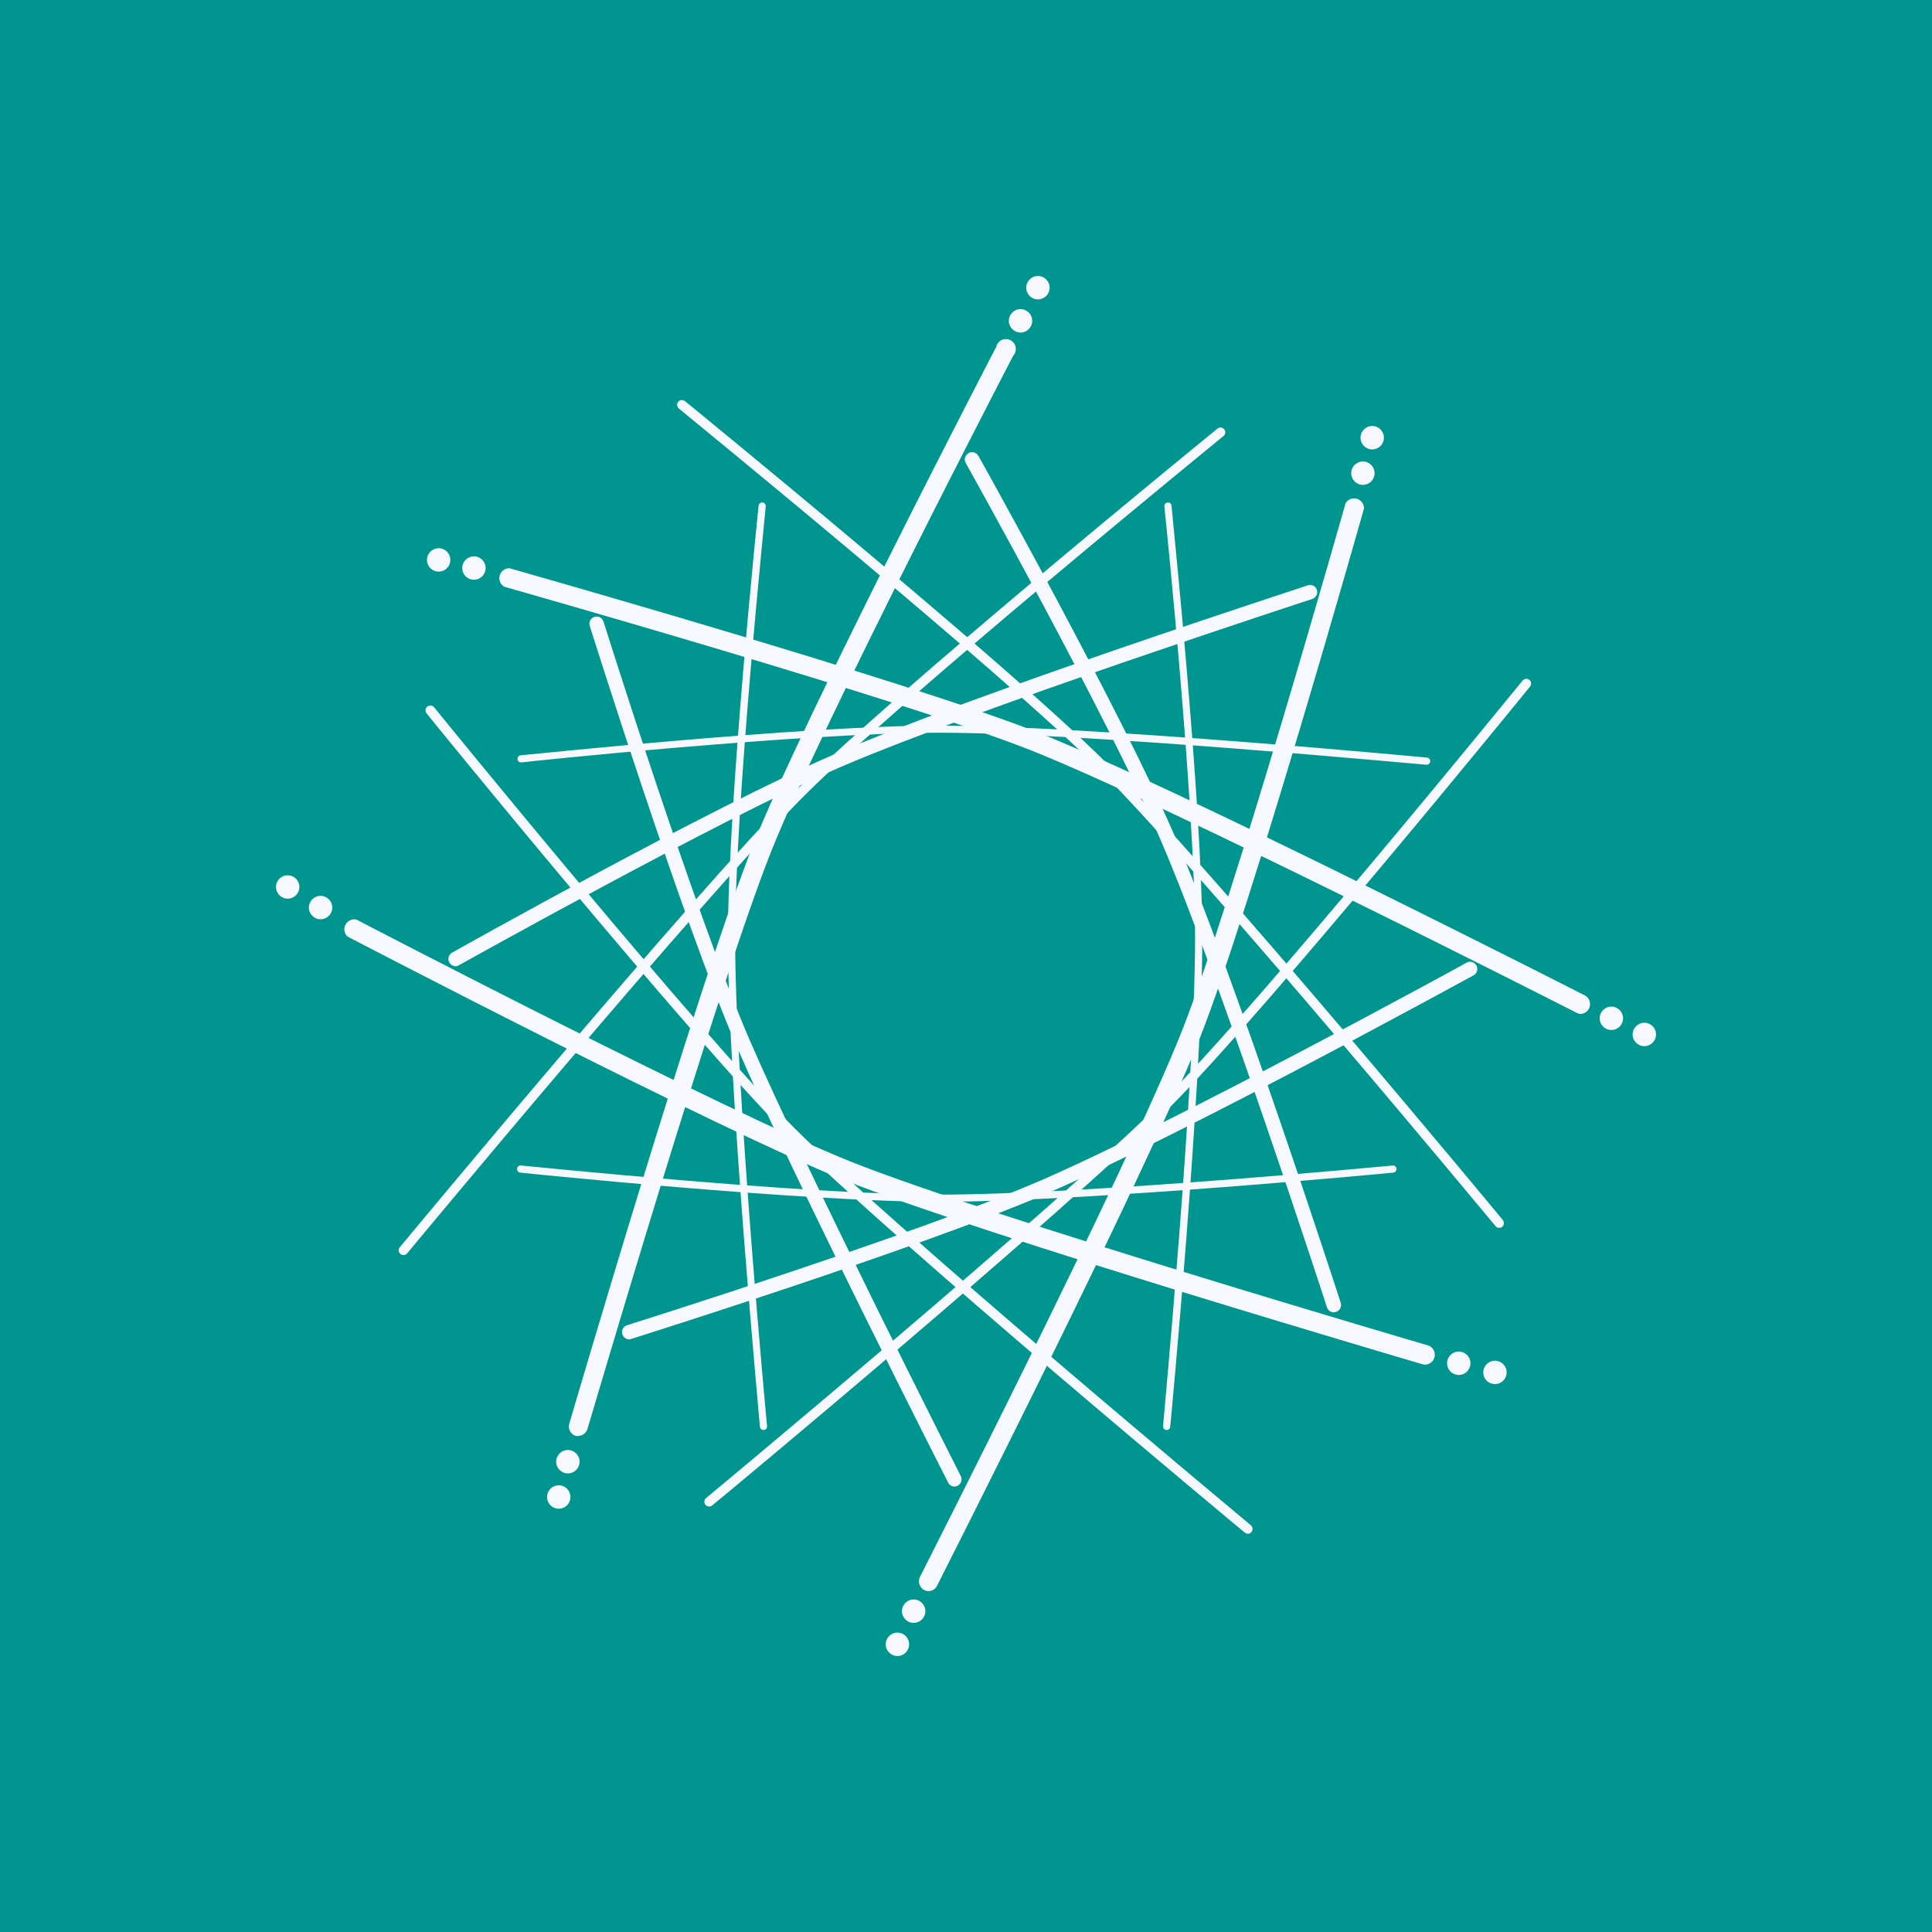
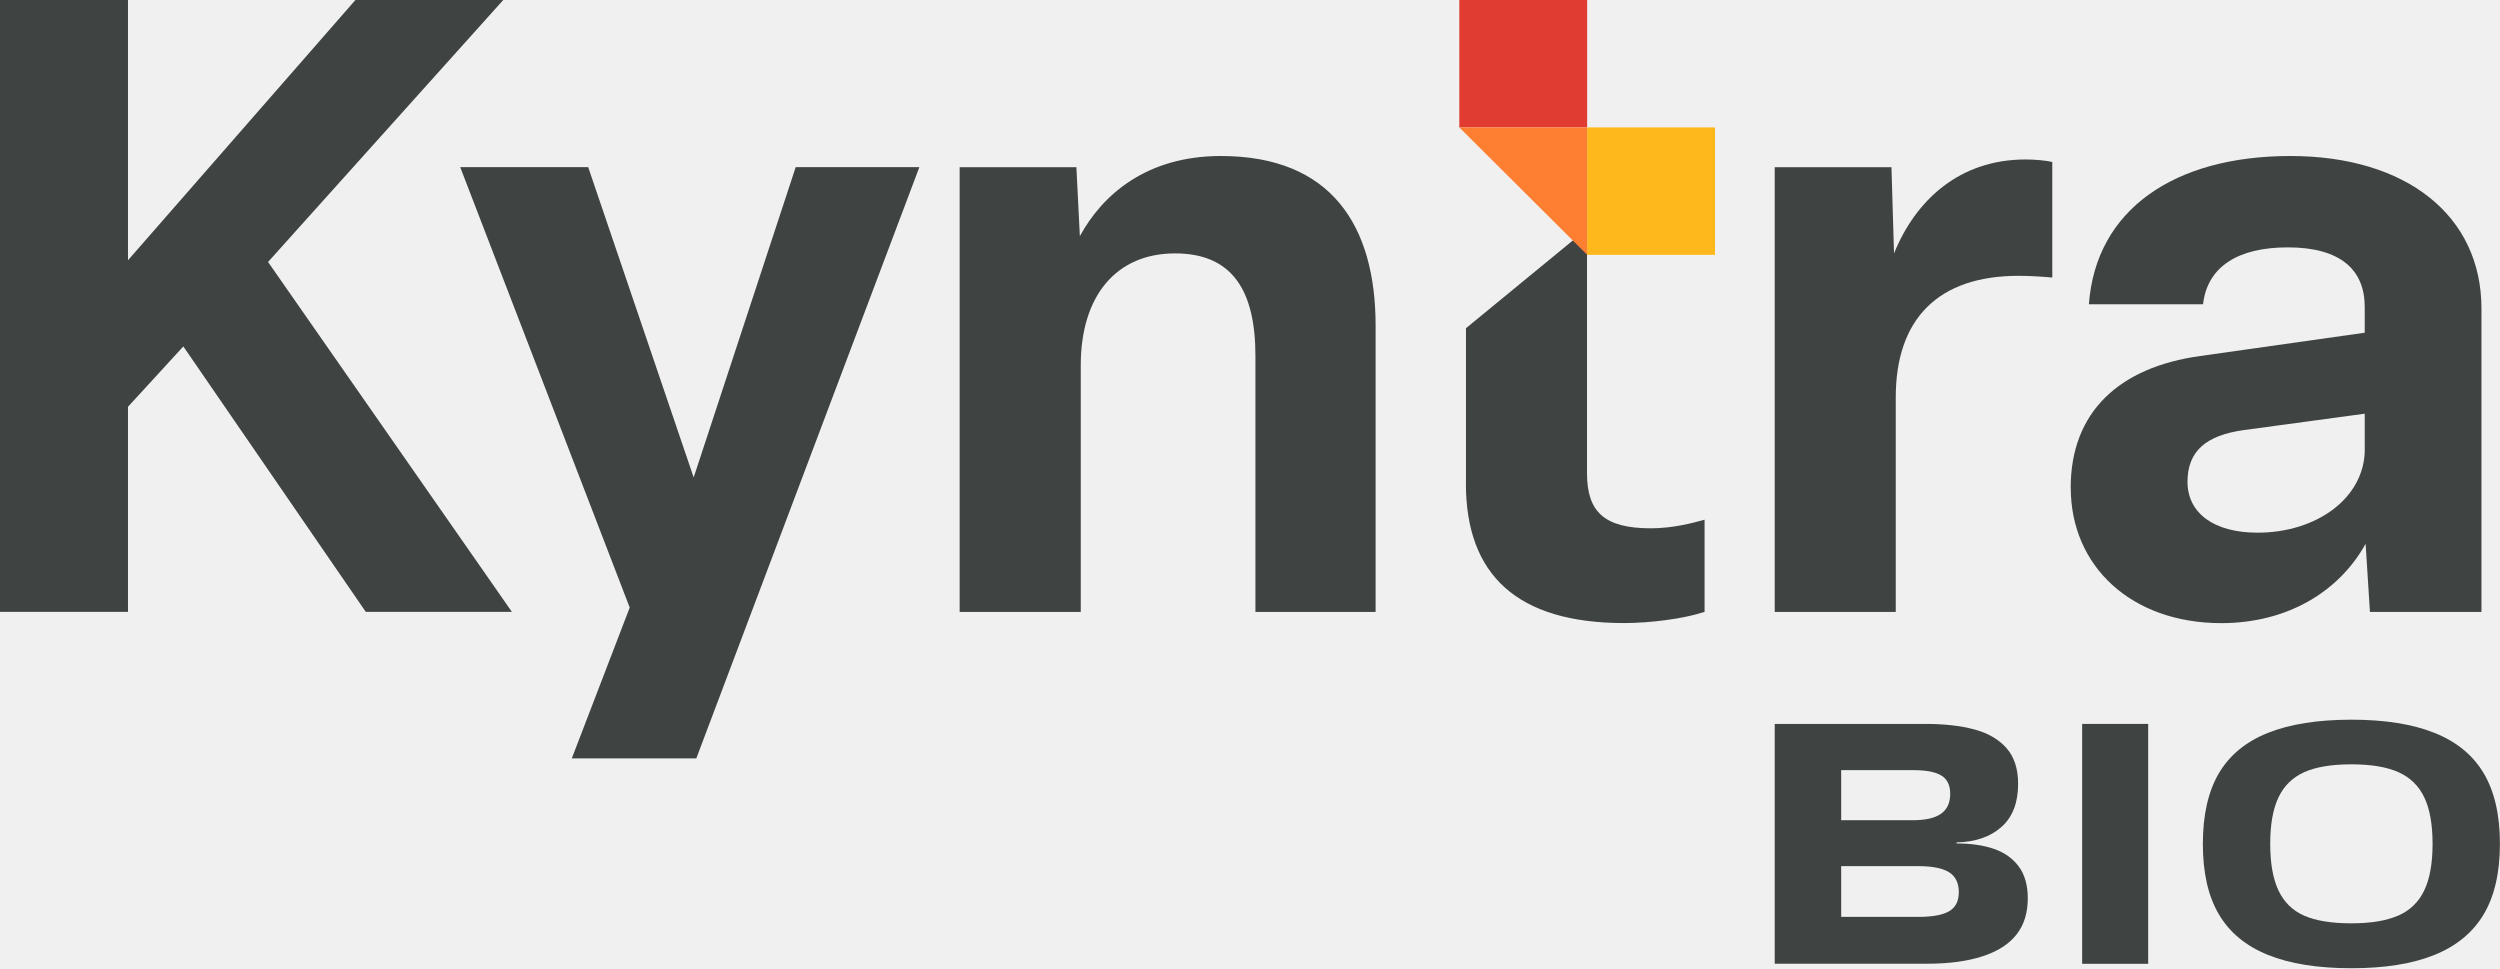
- <svg xmlns="http://www.w3.org/2000/svg" width="56" height="56">
-   <path fill="#00968F" d="M0 0h56v56H0z" />
-   <path d="M43.454 35.59a.133.133 0 01-.106-.052c-.087-.1-8.456-10.203-11.512-13.263-2.787-2.79-12.054-10.344-12.158-10.433a.139.139 0 01.175-.216c.095.078 9.382 7.652 12.178 10.45 3.068 3.072 11.446 13.184 11.529 13.287a.14.14 0 01-.017.195.146.146 0 01-.09.032zM36.173 44.457a.146.146 0 01-.09-.032c-.1-.083-10.2-8.473-13.268-11.542-2.798-2.801-10.363-12.085-10.438-12.191a.142.142 0 01-.03-.165.142.142 0 01.149-.076.142.142 0 01.096.062c.075.095 7.632 9.382 10.421 12.172 3.057 3.054 13.148 11.442 13.243 11.525a.14.14 0 01-.09.247h.007z" fill="#F6F8FD" />
-   <path d="M20.554 43.667a.14.14 0 01-.106-.049.14.14 0 01.017-.195c.103-.086 10.192-8.465 13.251-11.525 2.787-2.793 10.332-12.068 10.418-12.172a.138.138 0 01.195-.02.14.14 0 01.02.195c-.074.092-7.64 9.393-10.438 12.192-3.065 3.072-13.153 11.46-13.268 11.542a.129.129 0 01-.09.032zM11.697 36.377a.129.129 0 01-.09-.031.134.134 0 01-.017-.196c.084-.1 8.461-10.214 11.53-13.283 2.795-2.802 12.082-10.376 12.177-10.45a.139.139 0 01.175.215c-.092.075-9.37 7.64-12.158 10.43-3.056 3.063-11.428 13.166-11.511 13.266a.13.13 0 01-.107.05z" fill="#F6F8FD" />
-   <path d="M33.807 41.449a.106.106 0 01-.094-.115c0-.098.927-9.818.927-14.149 0-3.948-.881-12.421-.89-12.504a.103.103 0 01.092-.115.1.1 0 01.115.092c0 .086.892 8.568.892 12.527 0 4.34-.918 14.08-.93 14.169a.101.101 0 01-.071.091.1.1 0 01-.04.004z" fill="#F6F8FD" />
-   <path d="M41.342 22.166c-.098 0-9.807-.928-14.133-.928-3.943 0-12.014.844-12.094.861a.103.103 0 01-.103-.053.102.102 0 01-.012-.038.103.103 0 01.092-.115c.083 0 8.163-.862 12.117-.862 4.334 0 14.064.92 14.153.928a.104.104 0 01.094.112.106.106 0 01-.114.095zM27.198 34.834c-3.955 0-12.034-.836-12.118-.845a.105.105 0 01-.07-.038.105.105 0 01-.021-.077.098.098 0 01.073-.09.098.098 0 01.041-.001c.08 0 8.151.844 12.095.844 4.325 0 13.079-.836 13.165-.844a.1.1 0 01.115.091.107.107 0 01-.095.115c-.086.01-8.851.845-13.185.845z" fill="#F6F8FD" />
-   <path d="M22.13 41.449a.106.106 0 01-.104-.095c0-.098-.927-9.83-.927-14.169 0-3.96.88-12.441.89-12.527a.104.104 0 01.114-.092.1.1 0 01.092.114c0 .084-.887 8.557-.887 12.505 0 4.33.916 14.051.925 14.149a.103.103 0 01-.092.115h-.012zM38.66 38.038a.207.207 0 01-.197-.144c-.032-.097-3.103-9.562-4.816-13.533-1.561-3.62-5.608-10.859-5.654-10.939a.209.209 0 01.08-.287.209.209 0 01.287.08c.046.08 4.102 7.336 5.672 10.976 1.722 3.989 4.798 13.474 4.83 13.571a.213.213 0 01-.201.276z" fill="#F6F8FD" />
-   <path d="M13.206 28.007a.213.213 0 01-.203-.266.206.206 0 01.1-.128c.08-.046 7.462-4.192 11.11-5.763 3.983-1.725 13.598-4.848 13.698-4.885a.206.206 0 01.222.064.21.21 0 01-.095.332c-.098.032-9.692 3.161-13.659 4.865-3.622 1.572-10.992 5.71-11.084 5.755a.183.183 0 01-.089.026zM18.235 38.822a.21.21 0 01-.175-.318.21.21 0 01.111-.09c.084-.028 8.381-2.634 11.994-4.197 3.967-1.724 12.27-6.267 12.359-6.322a.21.21 0 01.2.368c-.091.049-8.408 4.612-12.392 6.336-3.637 1.569-11.951 4.183-12.034 4.21a.264.264 0 01-.063.014z" fill="#F6F8FD" />
-   <path d="M27.669 43.09a.212.212 0 01-.187-.116c-.043-.086-4.428-8.703-6.15-12.694-1.57-3.638-4.214-12.068-4.242-12.149a.21.21 0 01.294-.24.21.21 0 01.104.114c.03.09 2.667 8.49 4.228 12.111 1.722 3.974 6.087 12.577 6.13 12.663a.209.209 0 01-.025.236.21.21 0 01-.066.051.23.23 0 01-.086.023z" fill="#F6F8FD" />
-   <path d="M16.765 41.621a.24.24 0 01-.077 0 .287.287 0 01-.19-.345c.037-.126 3.731-12.74 5.33-16.783 1.46-3.686 6.991-14.332 7.049-14.441a.285.285 0 01.287-.224.287.287 0 01.204.482c-.055.106-5.574 10.726-7.023 14.39-1.588 4.005-5.276 16.597-5.319 16.723a.287.287 0 01-.26.198zM29.58 9.638a.339.339 0 100-.678.339.339 0 000 .678zM30.085 8.678a.339.339 0 100-.678.339.339 0 000 .678zM16.46 42.707a.339.339 0 100-.678.339.339 0 000 .678zM16.177 43.73a.339.339 0 100-.677.339.339 0 000 .677zM26.914 46.12a.287.287 0 01-.25-.41c.06-.118 6.004-11.81 7.594-15.826 1.452-3.664 4.71-15.18 4.744-15.298a.287.287 0 01.534.152c-.031.118-3.297 11.663-4.758 15.35-1.605 4.042-7.56 15.757-7.617 15.875a.287.287 0 01-.247.158zM39.505 14.054a.339.339 0 10-.001-.678.339.339 0 000 .678zM39.775 13.026a.339.339 0 10-.001-.678.339.339 0 000 .678zM26.483 47.04a.339.339 0 100-.678.339.339 0 000 .678zM26.012 48a.339.339 0 100-.678.339.339 0 000 .678z" fill="#F6F8FD" />
-   <path d="M41.342 39.552a.415.415 0 01-.08 0c-.127-.037-12.727-3.735-16.765-5.335-3.682-1.474-14.316-7.014-14.422-7.069a.288.288 0 01.256-.494c.106.057 10.716 5.58 14.373 7.034 4.018 1.595 16.589 5.281 16.715 5.318a.287.287 0 01-.077.546zM9.292 26.645a.339.339 0 100-.678.339.339 0 000 .678zM8.339 26.048a.339.339 0 100-.678.339.339 0 000 .678zM42.283 39.854a.339.339 0 100-.678.339.339 0 000 .678zM43.313 40.118a.339.339 0 100-.677.339.339 0 000 .677zM45.833 29.39a.286.286 0 01-.126-.03c-.118-.06-11.796-6.01-15.808-7.605C26.242 20.3 14.73 17.04 14.62 17.008a.287.287 0 01.15-.537c.117.034 11.65 3.304 15.331 4.767 4.039 1.603 15.74 7.565 15.857 7.625a.287.287 0 01-.126.526zM13.737 16.804a.339.339 0 100-.678.339.339 0 000 .678zM12.696 16.568a.339.339 0 100-.677.339.339 0 000 .677zM46.706 29.855a.339.339 0 100-.678.339.339 0 000 .678zM47.661 30.323a.339.339 0 100-.678.339.339 0 000 .678z" fill="#F6F8FD" />
+ <svg xmlns="http://www.w3.org/2000/svg" width="142" height="55" viewBox="0 0 142 55" fill="none">
+   <g clip-path="url(#clip0_338_17875-64afca)">
+     <path d="M100.804 41.118H109.36C110.429 41.118 111.352 41.22 112.133 41.429C112.914 41.637 113.525 41.991 113.967 42.49C114.409 42.989 114.629 43.67 114.629 44.523C114.629 45.588 114.318 46.402 113.691 46.964C113.064 47.526 112.212 47.825 111.131 47.849V47.908C111.951 47.908 112.661 48.01 113.261 48.218C113.86 48.427 114.33 48.761 114.669 49.221C115.008 49.681 115.178 50.282 115.178 51.021C115.178 51.851 114.965 52.539 114.535 53.085C114.105 53.632 113.462 54.041 112.602 54.32C111.742 54.599 110.689 54.74 109.439 54.74H100.804V41.114V41.118ZM103.834 52.079H108.953C109.762 52.079 110.346 51.973 110.713 51.757C111.076 51.544 111.261 51.182 111.261 50.675C111.261 50.168 111.079 49.779 110.713 49.547C110.346 49.315 109.762 49.197 108.953 49.197H104.11V46.587H108.662C109.364 46.587 109.892 46.469 110.243 46.225C110.594 45.985 110.772 45.604 110.772 45.085C110.772 44.605 110.606 44.259 110.275 44.055C109.943 43.847 109.411 43.744 108.681 43.744H103.837L104.579 42.577V53.286L103.837 52.079H103.834Z" fill="#3F4443" />
+     <path d="M118.266 41.118H122.017V54.744H118.266V41.118Z" fill="#3F4443" />
+     <path d="M128.814 54.237C127.563 53.73 126.636 52.964 126.029 51.929C125.421 50.9 125.122 49.563 125.122 47.927C125.122 46.292 125.425 44.959 126.029 43.925C126.636 42.895 127.563 42.129 128.814 41.629C130.064 41.13 131.646 40.878 133.559 40.878C135.472 40.878 137.038 41.13 138.284 41.629C139.535 42.129 140.465 42.895 141.077 43.925C141.688 44.955 141.996 46.292 141.996 47.927C141.996 49.563 141.688 50.896 141.077 51.929C140.465 52.959 139.535 53.73 138.284 54.237C137.034 54.744 135.46 54.996 133.559 54.996C131.658 54.996 130.064 54.744 128.814 54.237ZM136.237 52C136.9 51.702 137.389 51.226 137.7 50.569C138.012 49.913 138.17 49.036 138.17 47.931C138.17 46.827 138.012 45.95 137.7 45.293C137.389 44.637 136.9 44.161 136.237 43.862C135.574 43.563 134.679 43.414 133.559 43.414C132.439 43.414 131.531 43.563 130.873 43.862C130.214 44.161 129.729 44.637 129.417 45.293C129.105 45.95 128.948 46.827 128.948 47.931C128.948 49.036 129.105 49.917 129.417 50.577C129.729 51.238 130.214 51.717 130.873 52.008C131.531 52.299 132.427 52.444 133.559 52.444C134.691 52.444 135.57 52.295 136.237 51.996V52Z" fill="#3F4443" />
+     <path d="M0 34.757V0H7.27V14.782L20.188 0H28.585L15.226 14.88L29.075 34.753H20.775L10.413 19.677L7.27 23.105V34.753H0V34.757Z" fill="#3F4443" />
+     <path d="M32.478 43.076L35.768 34.51L26.14 9.494H33.409L39.401 27.119L45.195 9.494H52.22L39.551 43.076H32.478Z" fill="#3F4443" />
+     <path d="M54.508 34.757V9.498H61.139L61.336 13.414C62.614 11.063 65.119 8.861 69.343 8.861C75.631 8.861 78.135 12.828 78.135 18.505V34.757H71.308V20.219C71.308 16.547 70.03 14.393 66.74 14.393C63.45 14.393 61.387 16.744 61.387 20.758V34.757H54.512H54.508Z" fill="#3F4443" />
+     <path d="M83.267 27.461V18.642L90.142 12.997V26.875C90.142 29.076 91.124 30.008 93.775 30.008C95.002 30.008 96.134 29.713 96.82 29.517V34.753C95.641 35.147 93.728 35.39 92.253 35.39C86.162 35.39 83.263 32.65 83.263 27.461H83.267Z" fill="#3F4443" />
+     <path d="M100.804 34.758V9.498H107.435L107.581 14.393C108.807 11.358 111.312 9.058 115.048 9.058C115.541 9.058 116.176 9.105 116.57 9.204V15.765C116.077 15.718 115.292 15.667 114.653 15.667C110.085 15.667 107.679 18.116 107.679 22.57V34.758H100.804Z" fill="#3F4443" />
+     <path d="M117.615 27.708C117.615 23.4 120.365 20.856 124.983 20.219L134.316 18.898V17.428C134.316 15.325 132.939 14.051 129.946 14.051C127.145 14.051 125.378 15.128 125.133 17.282H118.649C119.043 11.896 123.512 8.861 130.092 8.861C136.671 8.861 140.947 12.238 140.947 17.526V34.757H134.612L134.367 30.889C132.845 33.629 129.898 35.394 126.167 35.394C121.059 35.394 117.619 32.163 117.619 27.708H117.615ZM134.316 25.503V23.498L127.441 24.43C125.331 24.724 124.25 25.605 124.25 27.366C124.25 29.128 125.725 30.256 128.23 30.256C131.571 30.256 134.32 28.298 134.32 25.507L134.316 25.503Z" fill="#3F4443" />
+     <path d="M97.412 7.238H90.15V14.476H97.412V7.238Z" fill="#FFB81C" />
+     <path d="M90.15 0H82.889V7.238H90.15V0Z" fill="#E03C31" />
+     <path d="M90.15 14.472V7.238H82.889L90.15 14.472Z" fill="#FF7F32" />
+   </g>
+   <defs>
+     <clipPath id="clip0_338_17875-64afca">
+       <rect width="142" height="55" fill="white" />
+     </clipPath>
+   </defs>
</svg>
